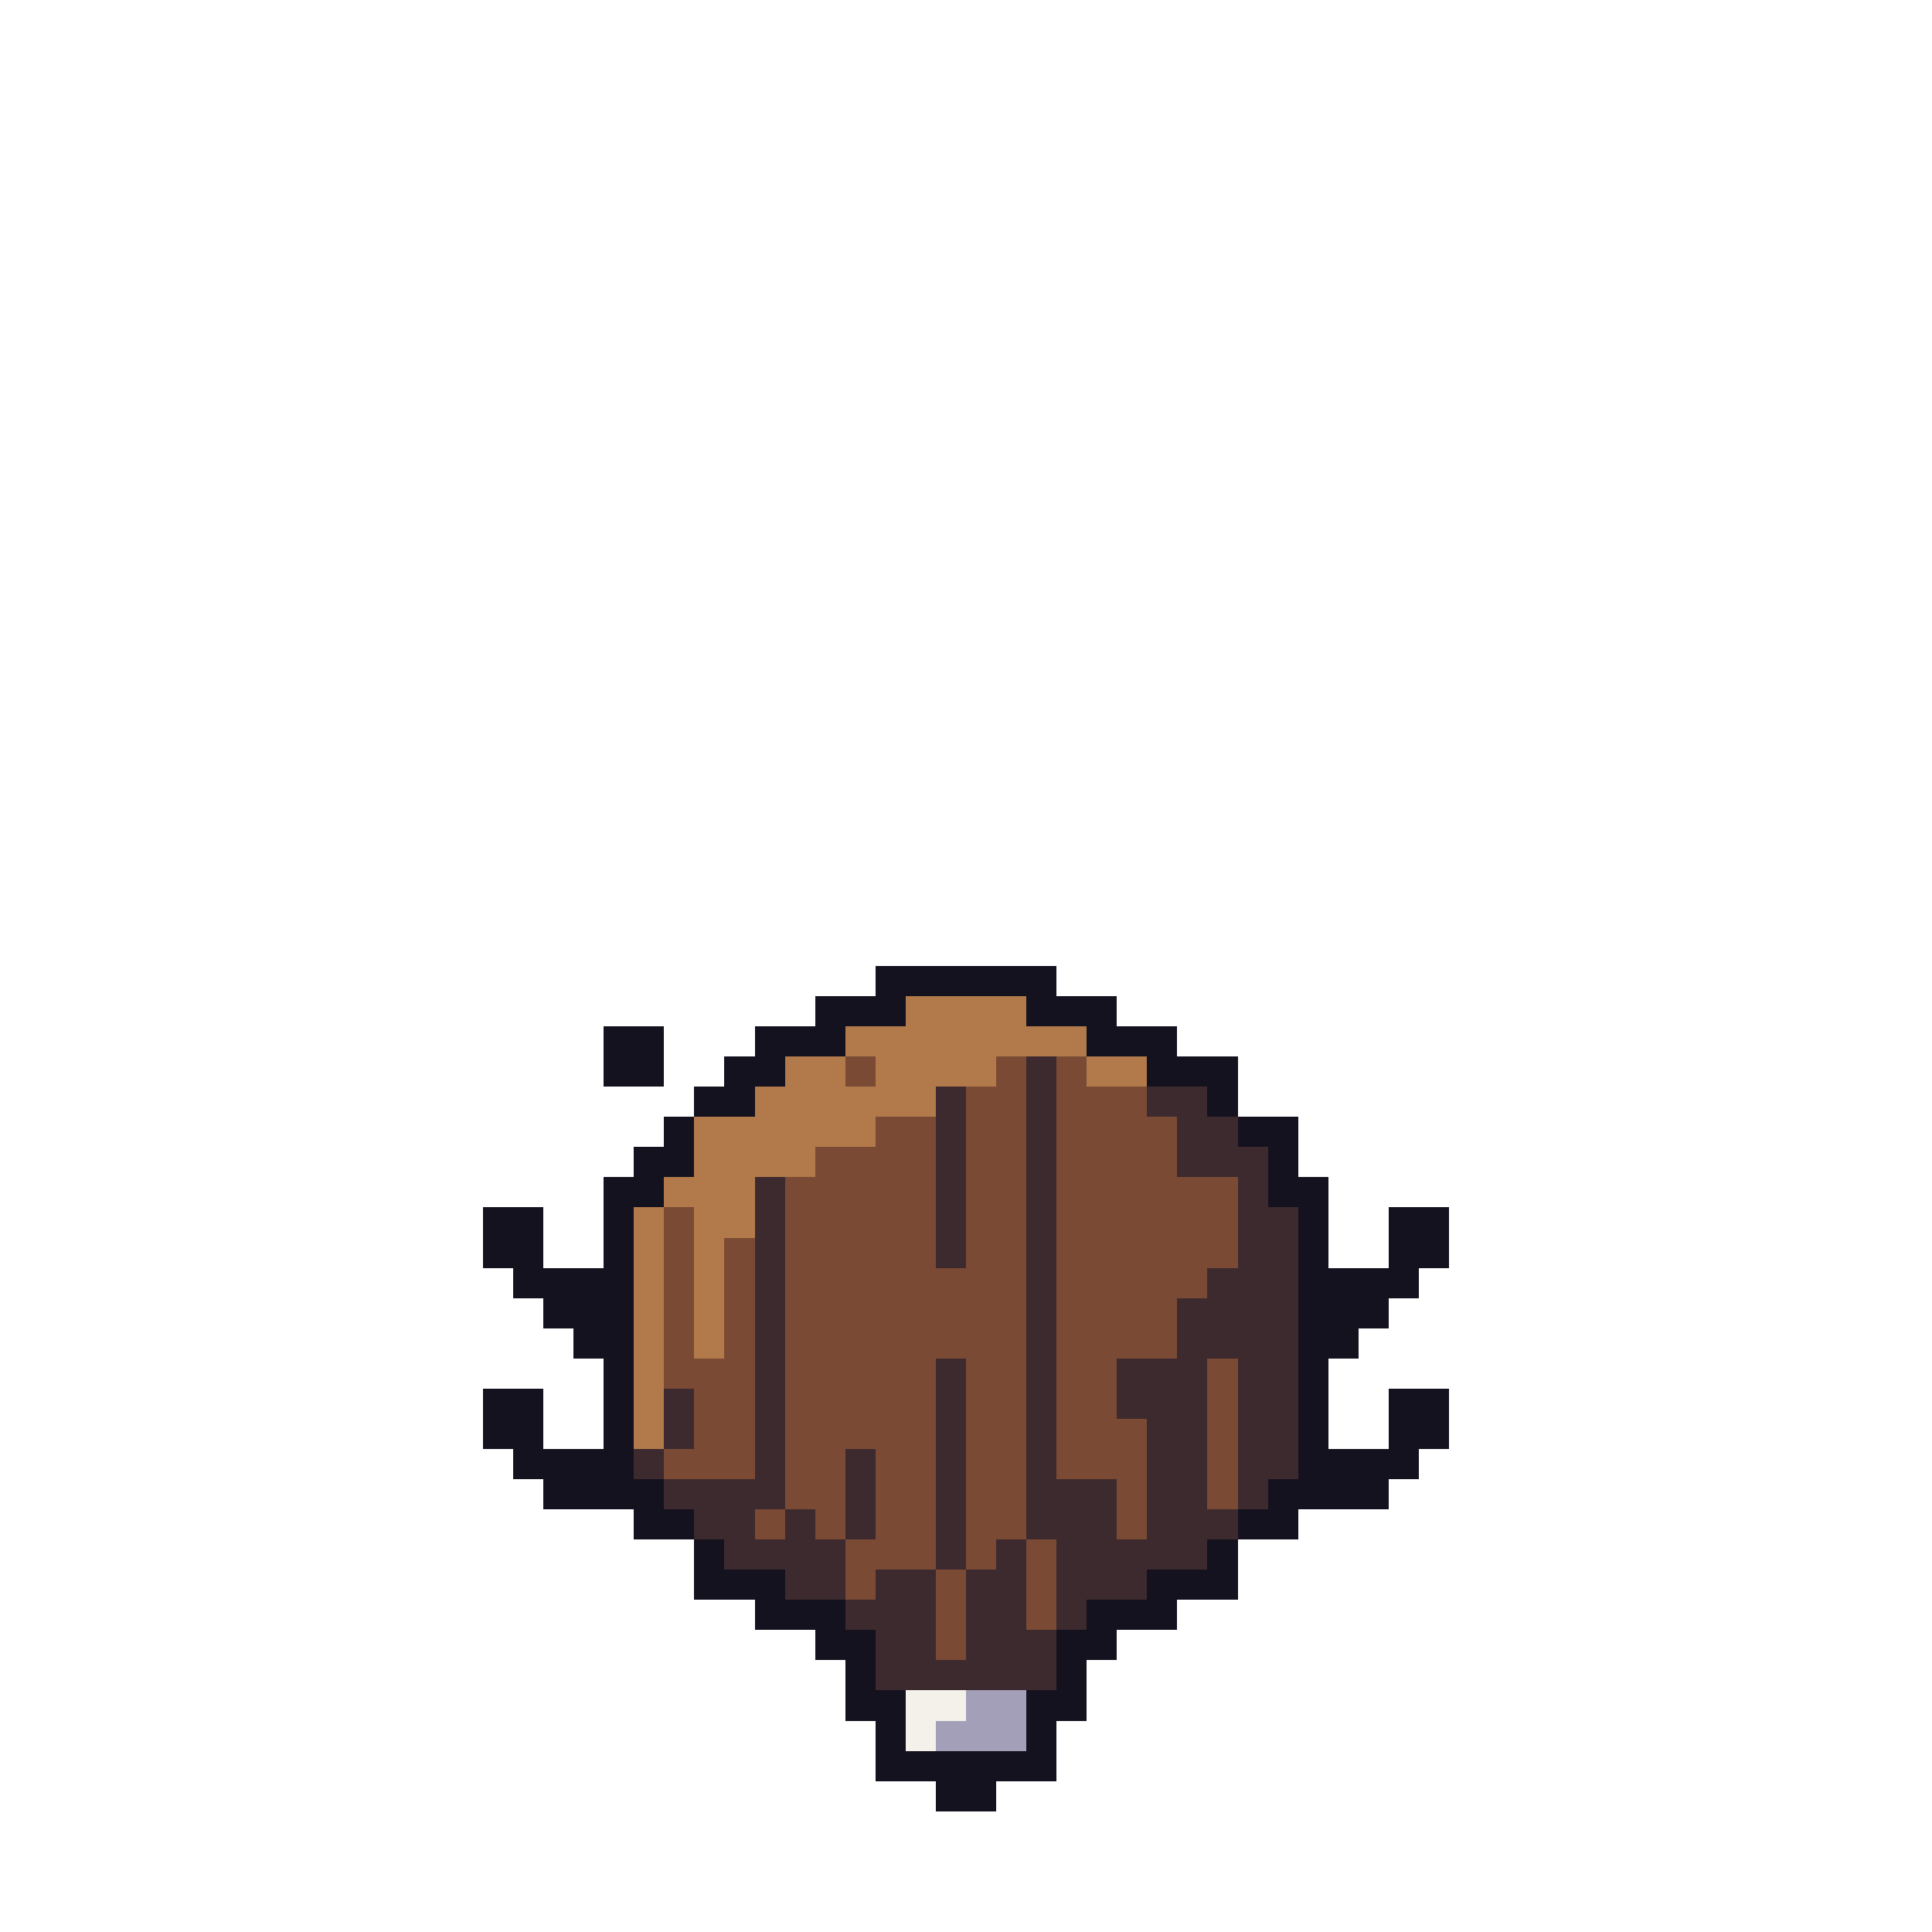
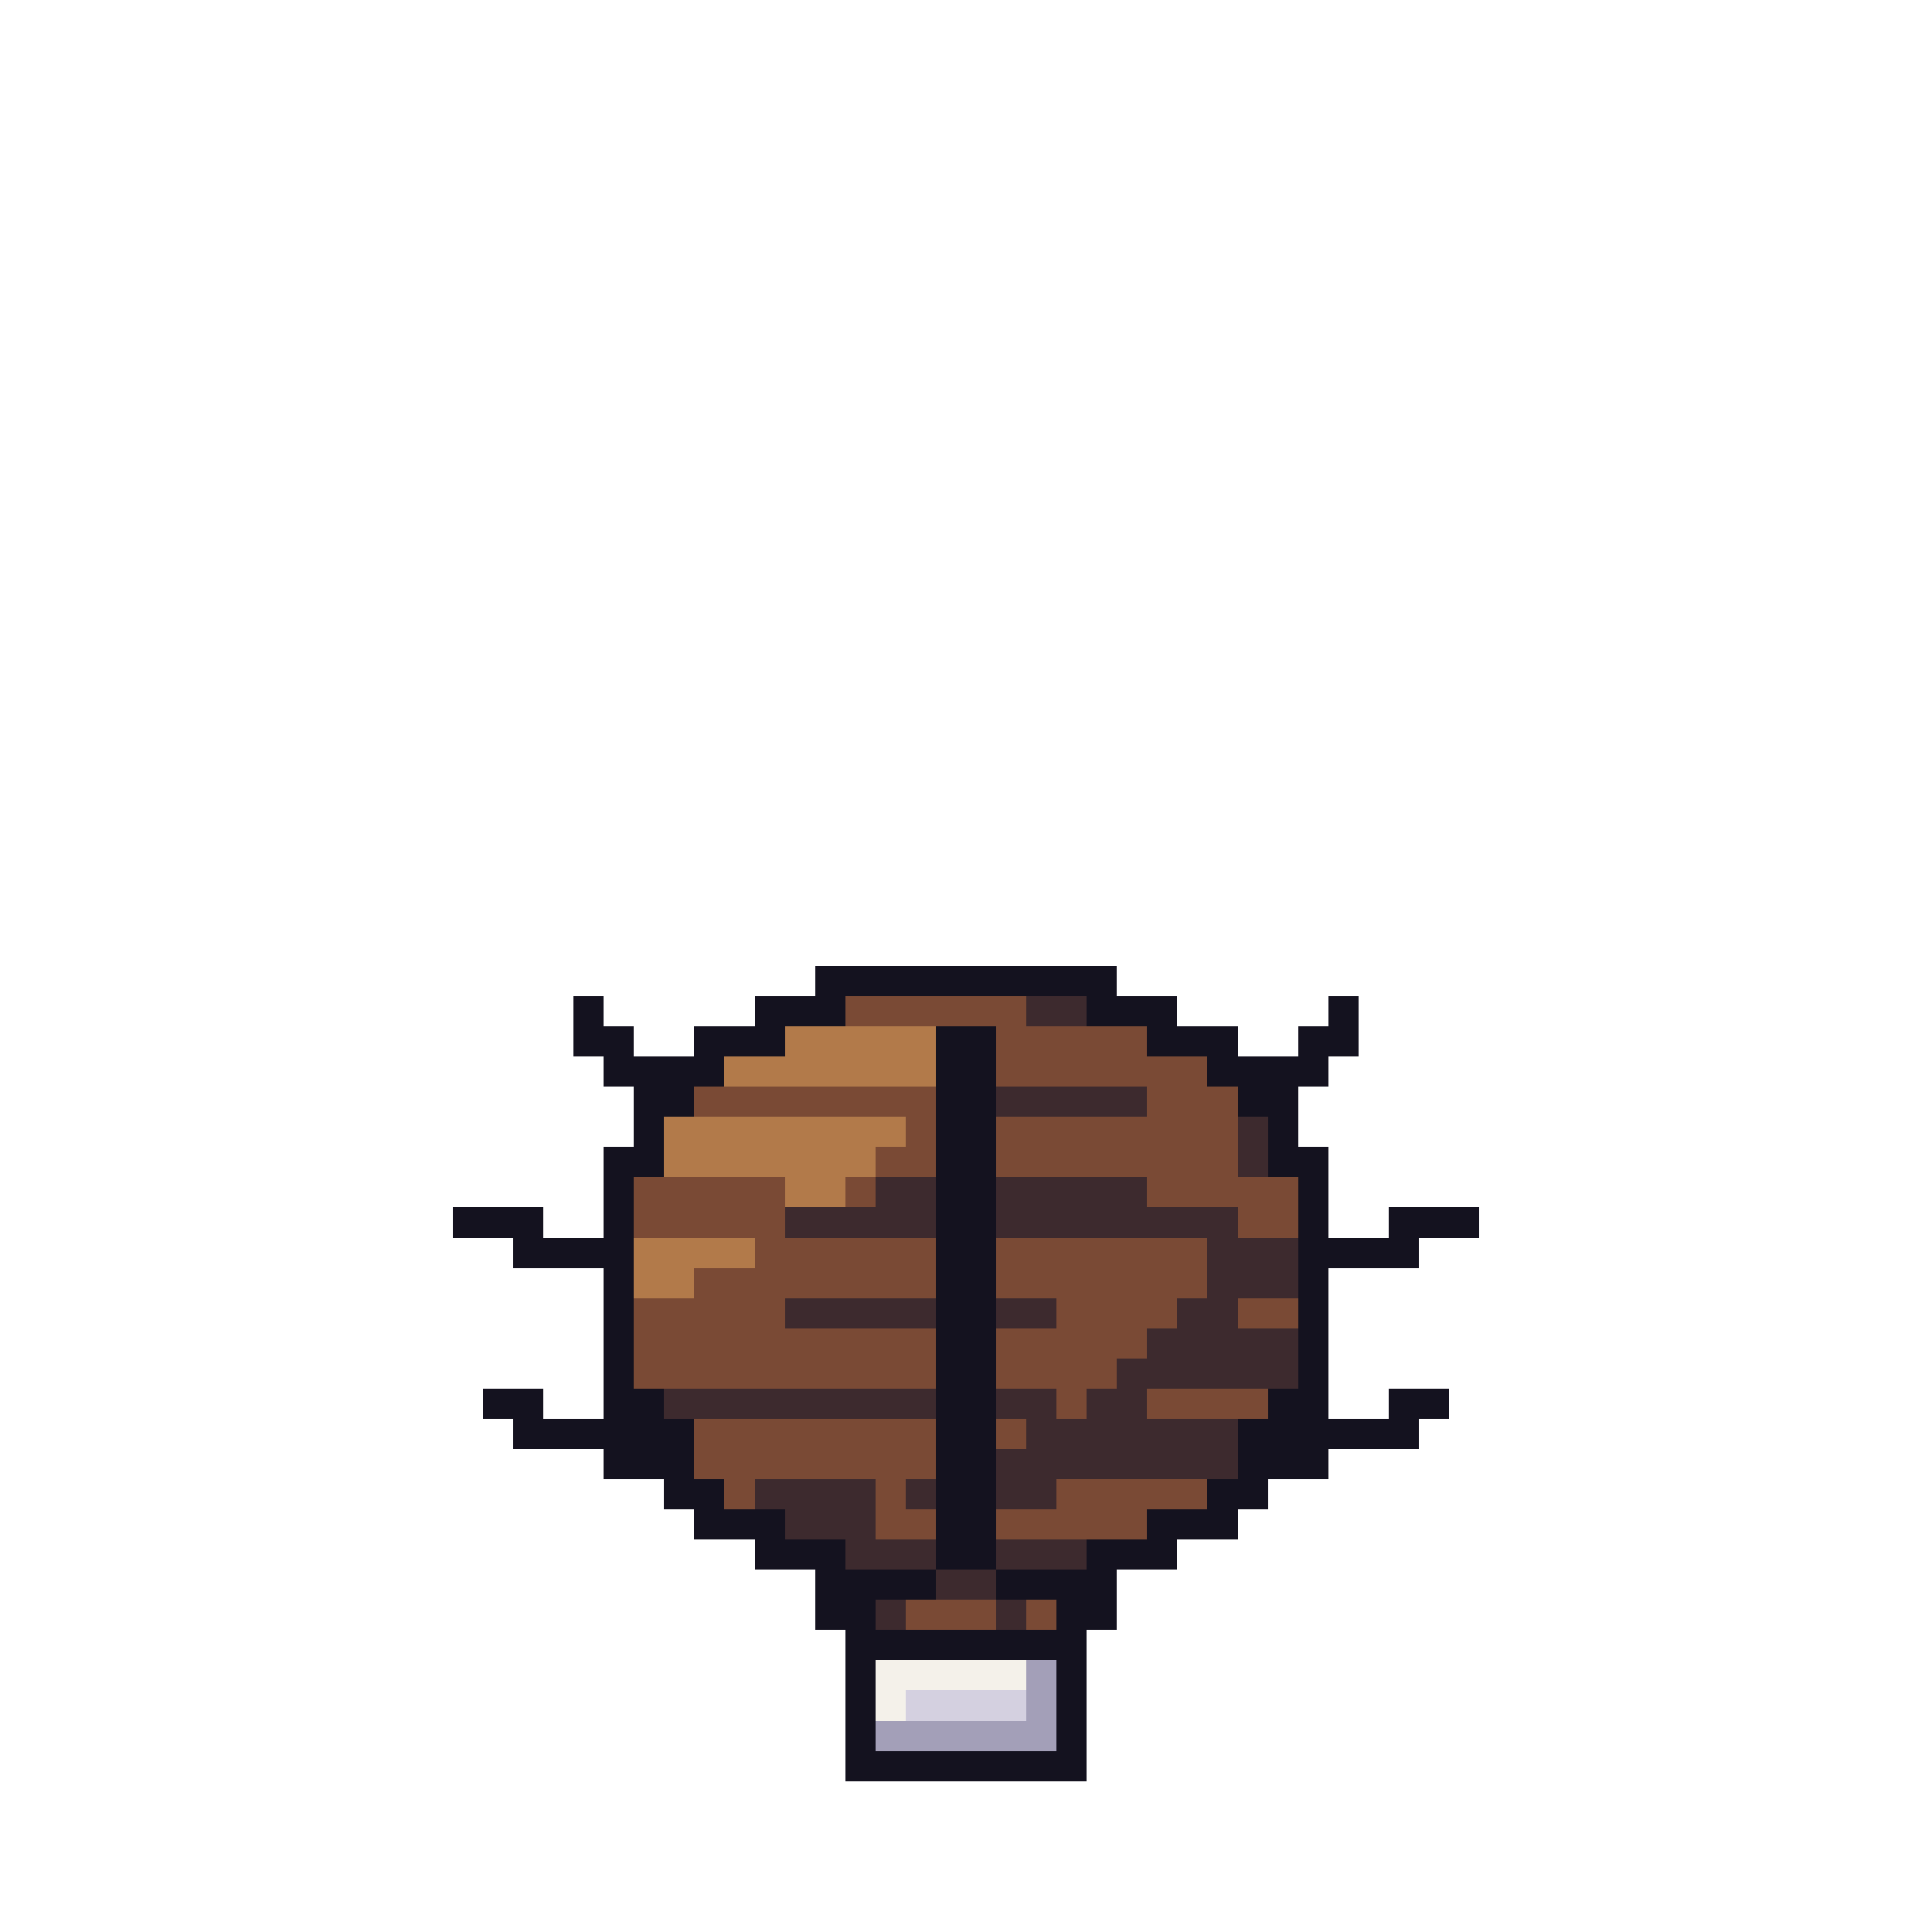
<svg xmlns="http://www.w3.org/2000/svg" width="64" height="64" viewBox="0 0 64 64" shape-rendering="crispEdges">
-   <rect x="29" y="32" width="6" height="1" fill="#14121f" />
-   <rect x="27" y="33" width="3" height="1" fill="#14121f" />
-   <rect x="30" y="33" width="4" height="1" fill="#b27a4a" />
-   <rect x="34" y="33" width="3" height="1" fill="#14121f" />
-   <rect x="20" y="34" width="2" height="1" fill="#14121f" />
-   <rect x="25" y="34" width="3" height="1" fill="#14121f" />
-   <rect x="28" y="34" width="8" height="1" fill="#b27a4a" />
-   <rect x="36" y="34" width="3" height="1" fill="#14121f" />
-   <rect x="20" y="35" width="2" height="1" fill="#14121f" />
-   <rect x="24" y="35" width="2" height="1" fill="#14121f" />
-   <rect x="26" y="35" width="2" height="1" fill="#b27a4a" />
-   <rect x="28" y="35" width="1" height="1" fill="#7a4a35" />
-   <rect x="29" y="35" width="4" height="1" fill="#b27a4a" />
-   <rect x="33" y="35" width="1" height="1" fill="#7a4a35" />
-   <rect x="34" y="35" width="1" height="1" fill="#3d2a2e" />
-   <rect x="35" y="35" width="1" height="1" fill="#7a4a35" />
-   <rect x="36" y="35" width="2" height="1" fill="#b27a4a" />
-   <rect x="38" y="35" width="3" height="1" fill="#14121f" />
-   <rect x="23" y="36" width="2" height="1" fill="#14121f" />
-   <rect x="25" y="36" width="6" height="1" fill="#b27a4a" />
-   <rect x="31" y="36" width="1" height="1" fill="#3d2a2e" />
-   <rect x="32" y="36" width="2" height="1" fill="#7a4a35" />
-   <rect x="34" y="36" width="1" height="1" fill="#3d2a2e" />
-   <rect x="35" y="36" width="3" height="1" fill="#7a4a35" />
-   <rect x="38" y="36" width="2" height="1" fill="#3d2a2e" />
-   <rect x="40" y="36" width="1" height="1" fill="#14121f" />
-   <rect x="22" y="37" width="1" height="1" fill="#14121f" />
-   <rect x="23" y="37" width="6" height="1" fill="#b27a4a" />
-   <rect x="29" y="37" width="2" height="1" fill="#7a4a35" />
-   <rect x="31" y="37" width="1" height="1" fill="#3d2a2e" />
-   <rect x="32" y="37" width="2" height="1" fill="#7a4a35" />
-   <rect x="34" y="37" width="1" height="1" fill="#3d2a2e" />
-   <rect x="35" y="37" width="4" height="1" fill="#7a4a35" />
-   <rect x="39" y="37" width="2" height="1" fill="#3d2a2e" />
-   <rect x="41" y="37" width="2" height="1" fill="#14121f" />
-   <rect x="21" y="38" width="2" height="1" fill="#14121f" />
-   <rect x="23" y="38" width="4" height="1" fill="#b27a4a" />
-   <rect x="27" y="38" width="4" height="1" fill="#7a4a35" />
-   <rect x="31" y="38" width="1" height="1" fill="#3d2a2e" />
-   <rect x="32" y="38" width="2" height="1" fill="#7a4a35" />
-   <rect x="34" y="38" width="1" height="1" fill="#3d2a2e" />
-   <rect x="35" y="38" width="4" height="1" fill="#7a4a35" />
-   <rect x="39" y="38" width="3" height="1" fill="#3d2a2e" />
-   <rect x="42" y="38" width="1" height="1" fill="#14121f" />
-   <rect x="20" y="39" width="2" height="1" fill="#14121f" />
-   <rect x="22" y="39" width="3" height="1" fill="#b27a4a" />
-   <rect x="25" y="39" width="1" height="1" fill="#3d2a2e" />
-   <rect x="26" y="39" width="5" height="1" fill="#7a4a35" />
-   <rect x="31" y="39" width="1" height="1" fill="#3d2a2e" />
-   <rect x="32" y="39" width="2" height="1" fill="#7a4a35" />
-   <rect x="34" y="39" width="1" height="1" fill="#3d2a2e" />
-   <rect x="35" y="39" width="6" height="1" fill="#7a4a35" />
-   <rect x="41" y="39" width="1" height="1" fill="#3d2a2e" />
-   <rect x="42" y="39" width="2" height="1" fill="#14121f" />
-   <rect x="16" y="40" width="2" height="1" fill="#14121f" />
+   <rect x="27" y="32" width="10" height="1" fill="#14121f" />
+   <rect x="19" y="33" width="1" height="1" fill="#14121f" />
+   <rect x="25" y="33" width="3" height="1" fill="#14121f" />
+   <rect x="28" y="33" width="6" height="1" fill="#7a4a35" />
+   <rect x="34" y="33" width="2" height="1" fill="#3d2a2e" />
+   <rect x="36" y="33" width="3" height="1" fill="#14121f" />
+   <rect x="44" y="33" width="1" height="1" fill="#14121f" />
+   <rect x="19" y="34" width="2" height="1" fill="#14121f" />
+   <rect x="23" y="34" width="3" height="1" fill="#14121f" />
+   <rect x="26" y="34" width="5" height="1" fill="#b27a4a" />
+   <rect x="31" y="34" width="2" height="1" fill="#14121f" />
+   <rect x="33" y="34" width="5" height="1" fill="#7a4a35" />
+   <rect x="38" y="34" width="3" height="1" fill="#14121f" />
+   <rect x="43" y="34" width="2" height="1" fill="#14121f" />
+   <rect x="20" y="35" width="4" height="1" fill="#14121f" />
+   <rect x="24" y="35" width="7" height="1" fill="#b27a4a" />
+   <rect x="31" y="35" width="2" height="1" fill="#14121f" />
+   <rect x="33" y="35" width="7" height="1" fill="#7a4a35" />
+   <rect x="40" y="35" width="4" height="1" fill="#14121f" />
+   <rect x="21" y="36" width="2" height="1" fill="#14121f" />
+   <rect x="23" y="36" width="8" height="1" fill="#7a4a35" />
+   <rect x="31" y="36" width="2" height="1" fill="#14121f" />
+   <rect x="33" y="36" width="5" height="1" fill="#3d2a2e" />
+   <rect x="38" y="36" width="3" height="1" fill="#7a4a35" />
+   <rect x="41" y="36" width="2" height="1" fill="#14121f" />
+   <rect x="21" y="37" width="1" height="1" fill="#14121f" />
+   <rect x="22" y="37" width="8" height="1" fill="#b27a4a" />
+   <rect x="30" y="37" width="1" height="1" fill="#7a4a35" />
+   <rect x="31" y="37" width="2" height="1" fill="#14121f" />
+   <rect x="33" y="37" width="8" height="1" fill="#7a4a35" />
+   <rect x="41" y="37" width="1" height="1" fill="#3d2a2e" />
+   <rect x="42" y="37" width="1" height="1" fill="#14121f" />
+   <rect x="20" y="38" width="2" height="1" fill="#14121f" />
+   <rect x="22" y="38" width="7" height="1" fill="#b27a4a" />
+   <rect x="29" y="38" width="2" height="1" fill="#7a4a35" />
+   <rect x="31" y="38" width="2" height="1" fill="#14121f" />
+   <rect x="33" y="38" width="8" height="1" fill="#7a4a35" />
+   <rect x="41" y="38" width="1" height="1" fill="#3d2a2e" />
+   <rect x="42" y="38" width="2" height="1" fill="#14121f" />
+   <rect x="20" y="39" width="1" height="1" fill="#14121f" />
+   <rect x="21" y="39" width="5" height="1" fill="#7a4a35" />
+   <rect x="26" y="39" width="2" height="1" fill="#b27a4a" />
+   <rect x="28" y="39" width="1" height="1" fill="#7a4a35" />
+   <rect x="29" y="39" width="2" height="1" fill="#3d2a2e" />
+   <rect x="31" y="39" width="2" height="1" fill="#14121f" />
+   <rect x="33" y="39" width="5" height="1" fill="#3d2a2e" />
+   <rect x="38" y="39" width="5" height="1" fill="#7a4a35" />
+   <rect x="43" y="39" width="1" height="1" fill="#14121f" />
+   <rect x="15" y="40" width="3" height="1" fill="#14121f" />
  <rect x="20" y="40" width="1" height="1" fill="#14121f" />
-   <rect x="21" y="40" width="1" height="1" fill="#b27a4a" />
-   <rect x="22" y="40" width="1" height="1" fill="#7a4a35" />
-   <rect x="23" y="40" width="2" height="1" fill="#b27a4a" />
-   <rect x="25" y="40" width="1" height="1" fill="#3d2a2e" />
-   <rect x="26" y="40" width="5" height="1" fill="#7a4a35" />
-   <rect x="31" y="40" width="1" height="1" fill="#3d2a2e" />
-   <rect x="32" y="40" width="2" height="1" fill="#7a4a35" />
-   <rect x="34" y="40" width="1" height="1" fill="#3d2a2e" />
-   <rect x="35" y="40" width="6" height="1" fill="#7a4a35" />
-   <rect x="41" y="40" width="2" height="1" fill="#3d2a2e" />
+   <rect x="21" y="40" width="5" height="1" fill="#7a4a35" />
+   <rect x="26" y="40" width="5" height="1" fill="#3d2a2e" />
+   <rect x="31" y="40" width="2" height="1" fill="#14121f" />
+   <rect x="33" y="40" width="8" height="1" fill="#3d2a2e" />
+   <rect x="41" y="40" width="2" height="1" fill="#7a4a35" />
  <rect x="43" y="40" width="1" height="1" fill="#14121f" />
-   <rect x="46" y="40" width="2" height="1" fill="#14121f" />
-   <rect x="16" y="41" width="2" height="1" fill="#14121f" />
-   <rect x="20" y="41" width="1" height="1" fill="#14121f" />
-   <rect x="21" y="41" width="1" height="1" fill="#b27a4a" />
-   <rect x="22" y="41" width="1" height="1" fill="#7a4a35" />
-   <rect x="23" y="41" width="1" height="1" fill="#b27a4a" />
-   <rect x="24" y="41" width="1" height="1" fill="#7a4a35" />
-   <rect x="25" y="41" width="1" height="1" fill="#3d2a2e" />
-   <rect x="26" y="41" width="5" height="1" fill="#7a4a35" />
-   <rect x="31" y="41" width="1" height="1" fill="#3d2a2e" />
-   <rect x="32" y="41" width="2" height="1" fill="#7a4a35" />
-   <rect x="34" y="41" width="1" height="1" fill="#3d2a2e" />
-   <rect x="35" y="41" width="6" height="1" fill="#7a4a35" />
-   <rect x="41" y="41" width="2" height="1" fill="#3d2a2e" />
-   <rect x="43" y="41" width="1" height="1" fill="#14121f" />
-   <rect x="46" y="41" width="2" height="1" fill="#14121f" />
-   <rect x="17" y="42" width="4" height="1" fill="#14121f" />
-   <rect x="21" y="42" width="1" height="1" fill="#b27a4a" />
-   <rect x="22" y="42" width="1" height="1" fill="#7a4a35" />
-   <rect x="23" y="42" width="1" height="1" fill="#b27a4a" />
-   <rect x="24" y="42" width="1" height="1" fill="#7a4a35" />
-   <rect x="25" y="42" width="1" height="1" fill="#3d2a2e" />
-   <rect x="26" y="42" width="8" height="1" fill="#7a4a35" />
-   <rect x="34" y="42" width="1" height="1" fill="#3d2a2e" />
-   <rect x="35" y="42" width="5" height="1" fill="#7a4a35" />
+   <rect x="46" y="40" width="3" height="1" fill="#14121f" />
+   <rect x="17" y="41" width="4" height="1" fill="#14121f" />
+   <rect x="21" y="41" width="4" height="1" fill="#b27a4a" />
+   <rect x="25" y="41" width="6" height="1" fill="#7a4a35" />
+   <rect x="31" y="41" width="2" height="1" fill="#14121f" />
+   <rect x="33" y="41" width="7" height="1" fill="#7a4a35" />
+   <rect x="40" y="41" width="3" height="1" fill="#3d2a2e" />
+   <rect x="43" y="41" width="4" height="1" fill="#14121f" />
+   <rect x="20" y="42" width="1" height="1" fill="#14121f" />
+   <rect x="21" y="42" width="2" height="1" fill="#b27a4a" />
+   <rect x="23" y="42" width="8" height="1" fill="#7a4a35" />
+   <rect x="31" y="42" width="2" height="1" fill="#14121f" />
+   <rect x="33" y="42" width="7" height="1" fill="#7a4a35" />
  <rect x="40" y="42" width="3" height="1" fill="#3d2a2e" />
-   <rect x="43" y="42" width="4" height="1" fill="#14121f" />
-   <rect x="18" y="43" width="3" height="1" fill="#14121f" />
-   <rect x="21" y="43" width="1" height="1" fill="#b27a4a" />
-   <rect x="22" y="43" width="1" height="1" fill="#7a4a35" />
-   <rect x="23" y="43" width="1" height="1" fill="#b27a4a" />
-   <rect x="24" y="43" width="1" height="1" fill="#7a4a35" />
-   <rect x="25" y="43" width="1" height="1" fill="#3d2a2e" />
-   <rect x="26" y="43" width="8" height="1" fill="#7a4a35" />
-   <rect x="34" y="43" width="1" height="1" fill="#3d2a2e" />
+   <rect x="43" y="42" width="1" height="1" fill="#14121f" />
+   <rect x="20" y="43" width="1" height="1" fill="#14121f" />
+   <rect x="21" y="43" width="5" height="1" fill="#7a4a35" />
+   <rect x="26" y="43" width="5" height="1" fill="#3d2a2e" />
+   <rect x="31" y="43" width="2" height="1" fill="#14121f" />
+   <rect x="33" y="43" width="2" height="1" fill="#3d2a2e" />
  <rect x="35" y="43" width="4" height="1" fill="#7a4a35" />
-   <rect x="39" y="43" width="4" height="1" fill="#3d2a2e" />
-   <rect x="43" y="43" width="3" height="1" fill="#14121f" />
-   <rect x="19" y="44" width="2" height="1" fill="#14121f" />
-   <rect x="21" y="44" width="1" height="1" fill="#b27a4a" />
-   <rect x="22" y="44" width="1" height="1" fill="#7a4a35" />
-   <rect x="23" y="44" width="1" height="1" fill="#b27a4a" />
-   <rect x="24" y="44" width="1" height="1" fill="#7a4a35" />
-   <rect x="25" y="44" width="1" height="1" fill="#3d2a2e" />
-   <rect x="26" y="44" width="8" height="1" fill="#7a4a35" />
-   <rect x="34" y="44" width="1" height="1" fill="#3d2a2e" />
-   <rect x="35" y="44" width="4" height="1" fill="#7a4a35" />
-   <rect x="39" y="44" width="4" height="1" fill="#3d2a2e" />
-   <rect x="43" y="44" width="2" height="1" fill="#14121f" />
+   <rect x="39" y="43" width="2" height="1" fill="#3d2a2e" />
+   <rect x="41" y="43" width="2" height="1" fill="#7a4a35" />
+   <rect x="43" y="43" width="1" height="1" fill="#14121f" />
+   <rect x="20" y="44" width="1" height="1" fill="#14121f" />
+   <rect x="21" y="44" width="10" height="1" fill="#7a4a35" />
+   <rect x="31" y="44" width="2" height="1" fill="#14121f" />
+   <rect x="33" y="44" width="5" height="1" fill="#7a4a35" />
+   <rect x="38" y="44" width="5" height="1" fill="#3d2a2e" />
+   <rect x="43" y="44" width="1" height="1" fill="#14121f" />
  <rect x="20" y="45" width="1" height="1" fill="#14121f" />
-   <rect x="21" y="45" width="1" height="1" fill="#b27a4a" />
-   <rect x="22" y="45" width="3" height="1" fill="#7a4a35" />
-   <rect x="25" y="45" width="1" height="1" fill="#3d2a2e" />
-   <rect x="26" y="45" width="5" height="1" fill="#7a4a35" />
-   <rect x="31" y="45" width="1" height="1" fill="#3d2a2e" />
-   <rect x="32" y="45" width="2" height="1" fill="#7a4a35" />
-   <rect x="34" y="45" width="1" height="1" fill="#3d2a2e" />
-   <rect x="35" y="45" width="2" height="1" fill="#7a4a35" />
-   <rect x="37" y="45" width="3" height="1" fill="#3d2a2e" />
-   <rect x="40" y="45" width="1" height="1" fill="#7a4a35" />
-   <rect x="41" y="45" width="2" height="1" fill="#3d2a2e" />
+   <rect x="21" y="45" width="10" height="1" fill="#7a4a35" />
+   <rect x="31" y="45" width="2" height="1" fill="#14121f" />
+   <rect x="33" y="45" width="4" height="1" fill="#7a4a35" />
+   <rect x="37" y="45" width="6" height="1" fill="#3d2a2e" />
  <rect x="43" y="45" width="1" height="1" fill="#14121f" />
  <rect x="16" y="46" width="2" height="1" fill="#14121f" />
-   <rect x="20" y="46" width="1" height="1" fill="#14121f" />
-   <rect x="21" y="46" width="1" height="1" fill="#b27a4a" />
-   <rect x="22" y="46" width="1" height="1" fill="#3d2a2e" />
-   <rect x="23" y="46" width="2" height="1" fill="#7a4a35" />
-   <rect x="25" y="46" width="1" height="1" fill="#3d2a2e" />
-   <rect x="26" y="46" width="5" height="1" fill="#7a4a35" />
-   <rect x="31" y="46" width="1" height="1" fill="#3d2a2e" />
-   <rect x="32" y="46" width="2" height="1" fill="#7a4a35" />
-   <rect x="34" y="46" width="1" height="1" fill="#3d2a2e" />
-   <rect x="35" y="46" width="2" height="1" fill="#7a4a35" />
-   <rect x="37" y="46" width="3" height="1" fill="#3d2a2e" />
-   <rect x="40" y="46" width="1" height="1" fill="#7a4a35" />
-   <rect x="41" y="46" width="2" height="1" fill="#3d2a2e" />
-   <rect x="43" y="46" width="1" height="1" fill="#14121f" />
+   <rect x="20" y="46" width="2" height="1" fill="#14121f" />
+   <rect x="22" y="46" width="9" height="1" fill="#3d2a2e" />
+   <rect x="31" y="46" width="2" height="1" fill="#14121f" />
+   <rect x="33" y="46" width="2" height="1" fill="#3d2a2e" />
+   <rect x="35" y="46" width="1" height="1" fill="#7a4a35" />
+   <rect x="36" y="46" width="2" height="1" fill="#3d2a2e" />
+   <rect x="38" y="46" width="4" height="1" fill="#7a4a35" />
+   <rect x="42" y="46" width="2" height="1" fill="#14121f" />
  <rect x="46" y="46" width="2" height="1" fill="#14121f" />
-   <rect x="16" y="47" width="2" height="1" fill="#14121f" />
-   <rect x="20" y="47" width="1" height="1" fill="#14121f" />
-   <rect x="21" y="47" width="1" height="1" fill="#b27a4a" />
-   <rect x="22" y="47" width="1" height="1" fill="#3d2a2e" />
-   <rect x="23" y="47" width="2" height="1" fill="#7a4a35" />
-   <rect x="25" y="47" width="1" height="1" fill="#3d2a2e" />
-   <rect x="26" y="47" width="5" height="1" fill="#7a4a35" />
-   <rect x="31" y="47" width="1" height="1" fill="#3d2a2e" />
-   <rect x="32" y="47" width="2" height="1" fill="#7a4a35" />
-   <rect x="34" y="47" width="1" height="1" fill="#3d2a2e" />
-   <rect x="35" y="47" width="3" height="1" fill="#7a4a35" />
-   <rect x="38" y="47" width="2" height="1" fill="#3d2a2e" />
-   <rect x="40" y="47" width="1" height="1" fill="#7a4a35" />
-   <rect x="41" y="47" width="2" height="1" fill="#3d2a2e" />
-   <rect x="43" y="47" width="1" height="1" fill="#14121f" />
-   <rect x="46" y="47" width="2" height="1" fill="#14121f" />
-   <rect x="17" y="48" width="4" height="1" fill="#14121f" />
-   <rect x="21" y="48" width="1" height="1" fill="#3d2a2e" />
-   <rect x="22" y="48" width="3" height="1" fill="#7a4a35" />
-   <rect x="25" y="48" width="1" height="1" fill="#3d2a2e" />
-   <rect x="26" y="48" width="2" height="1" fill="#7a4a35" />
-   <rect x="28" y="48" width="1" height="1" fill="#3d2a2e" />
-   <rect x="29" y="48" width="2" height="1" fill="#7a4a35" />
-   <rect x="31" y="48" width="1" height="1" fill="#3d2a2e" />
-   <rect x="32" y="48" width="2" height="1" fill="#7a4a35" />
-   <rect x="34" y="48" width="1" height="1" fill="#3d2a2e" />
-   <rect x="35" y="48" width="3" height="1" fill="#7a4a35" />
-   <rect x="38" y="48" width="2" height="1" fill="#3d2a2e" />
-   <rect x="40" y="48" width="1" height="1" fill="#7a4a35" />
-   <rect x="41" y="48" width="2" height="1" fill="#3d2a2e" />
-   <rect x="43" y="48" width="4" height="1" fill="#14121f" />
-   <rect x="18" y="49" width="4" height="1" fill="#14121f" />
-   <rect x="22" y="49" width="4" height="1" fill="#3d2a2e" />
-   <rect x="26" y="49" width="2" height="1" fill="#7a4a35" />
-   <rect x="28" y="49" width="1" height="1" fill="#3d2a2e" />
-   <rect x="29" y="49" width="2" height="1" fill="#7a4a35" />
-   <rect x="31" y="49" width="1" height="1" fill="#3d2a2e" />
-   <rect x="32" y="49" width="2" height="1" fill="#7a4a35" />
-   <rect x="34" y="49" width="3" height="1" fill="#3d2a2e" />
-   <rect x="37" y="49" width="1" height="1" fill="#7a4a35" />
-   <rect x="38" y="49" width="2" height="1" fill="#3d2a2e" />
-   <rect x="40" y="49" width="1" height="1" fill="#7a4a35" />
-   <rect x="41" y="49" width="1" height="1" fill="#3d2a2e" />
-   <rect x="42" y="49" width="4" height="1" fill="#14121f" />
-   <rect x="21" y="50" width="2" height="1" fill="#14121f" />
-   <rect x="23" y="50" width="2" height="1" fill="#3d2a2e" />
-   <rect x="25" y="50" width="1" height="1" fill="#7a4a35" />
-   <rect x="26" y="50" width="1" height="1" fill="#3d2a2e" />
-   <rect x="27" y="50" width="1" height="1" fill="#7a4a35" />
-   <rect x="28" y="50" width="1" height="1" fill="#3d2a2e" />
+   <rect x="17" y="47" width="6" height="1" fill="#14121f" />
+   <rect x="23" y="47" width="8" height="1" fill="#7a4a35" />
+   <rect x="31" y="47" width="2" height="1" fill="#14121f" />
+   <rect x="33" y="47" width="1" height="1" fill="#7a4a35" />
+   <rect x="34" y="47" width="7" height="1" fill="#3d2a2e" />
+   <rect x="41" y="47" width="6" height="1" fill="#14121f" />
+   <rect x="20" y="48" width="3" height="1" fill="#14121f" />
+   <rect x="23" y="48" width="8" height="1" fill="#7a4a35" />
+   <rect x="31" y="48" width="2" height="1" fill="#14121f" />
+   <rect x="33" y="48" width="8" height="1" fill="#3d2a2e" />
+   <rect x="41" y="48" width="3" height="1" fill="#14121f" />
+   <rect x="22" y="49" width="2" height="1" fill="#14121f" />
+   <rect x="24" y="49" width="1" height="1" fill="#7a4a35" />
+   <rect x="25" y="49" width="4" height="1" fill="#3d2a2e" />
+   <rect x="29" y="49" width="1" height="1" fill="#7a4a35" />
+   <rect x="30" y="49" width="1" height="1" fill="#3d2a2e" />
+   <rect x="31" y="49" width="2" height="1" fill="#14121f" />
+   <rect x="33" y="49" width="2" height="1" fill="#3d2a2e" />
+   <rect x="35" y="49" width="5" height="1" fill="#7a4a35" />
+   <rect x="40" y="49" width="2" height="1" fill="#14121f" />
+   <rect x="23" y="50" width="3" height="1" fill="#14121f" />
+   <rect x="26" y="50" width="3" height="1" fill="#3d2a2e" />
  <rect x="29" y="50" width="2" height="1" fill="#7a4a35" />
-   <rect x="31" y="50" width="1" height="1" fill="#3d2a2e" />
-   <rect x="32" y="50" width="2" height="1" fill="#7a4a35" />
-   <rect x="34" y="50" width="3" height="1" fill="#3d2a2e" />
-   <rect x="37" y="50" width="1" height="1" fill="#7a4a35" />
-   <rect x="38" y="50" width="3" height="1" fill="#3d2a2e" />
-   <rect x="41" y="50" width="2" height="1" fill="#14121f" />
-   <rect x="23" y="51" width="1" height="1" fill="#14121f" />
-   <rect x="24" y="51" width="4" height="1" fill="#3d2a2e" />
-   <rect x="28" y="51" width="3" height="1" fill="#7a4a35" />
-   <rect x="31" y="51" width="1" height="1" fill="#3d2a2e" />
-   <rect x="32" y="51" width="1" height="1" fill="#7a4a35" />
-   <rect x="33" y="51" width="1" height="1" fill="#3d2a2e" />
-   <rect x="34" y="51" width="1" height="1" fill="#7a4a35" />
-   <rect x="35" y="51" width="5" height="1" fill="#3d2a2e" />
-   <rect x="40" y="51" width="1" height="1" fill="#14121f" />
-   <rect x="23" y="52" width="3" height="1" fill="#14121f" />
-   <rect x="26" y="52" width="2" height="1" fill="#3d2a2e" />
-   <rect x="28" y="52" width="1" height="1" fill="#7a4a35" />
-   <rect x="29" y="52" width="2" height="1" fill="#3d2a2e" />
-   <rect x="31" y="52" width="1" height="1" fill="#7a4a35" />
-   <rect x="32" y="52" width="2" height="1" fill="#3d2a2e" />
-   <rect x="34" y="52" width="1" height="1" fill="#7a4a35" />
-   <rect x="35" y="52" width="3" height="1" fill="#3d2a2e" />
-   <rect x="38" y="52" width="3" height="1" fill="#14121f" />
-   <rect x="25" y="53" width="3" height="1" fill="#14121f" />
-   <rect x="28" y="53" width="3" height="1" fill="#3d2a2e" />
-   <rect x="31" y="53" width="1" height="1" fill="#7a4a35" />
-   <rect x="32" y="53" width="2" height="1" fill="#3d2a2e" />
+   <rect x="31" y="50" width="2" height="1" fill="#14121f" />
+   <rect x="33" y="50" width="5" height="1" fill="#7a4a35" />
+   <rect x="38" y="50" width="3" height="1" fill="#14121f" />
+   <rect x="25" y="51" width="3" height="1" fill="#14121f" />
+   <rect x="28" y="51" width="3" height="1" fill="#3d2a2e" />
+   <rect x="31" y="51" width="2" height="1" fill="#14121f" />
+   <rect x="33" y="51" width="3" height="1" fill="#3d2a2e" />
+   <rect x="36" y="51" width="3" height="1" fill="#14121f" />
+   <rect x="27" y="52" width="4" height="1" fill="#14121f" />
+   <rect x="31" y="52" width="2" height="1" fill="#3d2a2e" />
+   <rect x="33" y="52" width="4" height="1" fill="#14121f" />
+   <rect x="27" y="53" width="2" height="1" fill="#14121f" />
+   <rect x="29" y="53" width="1" height="1" fill="#3d2a2e" />
+   <rect x="30" y="53" width="3" height="1" fill="#7a4a35" />
+   <rect x="33" y="53" width="1" height="1" fill="#3d2a2e" />
  <rect x="34" y="53" width="1" height="1" fill="#7a4a35" />
-   <rect x="35" y="53" width="1" height="1" fill="#3d2a2e" />
-   <rect x="36" y="53" width="3" height="1" fill="#14121f" />
-   <rect x="27" y="54" width="2" height="1" fill="#14121f" />
-   <rect x="29" y="54" width="2" height="1" fill="#3d2a2e" />
-   <rect x="31" y="54" width="1" height="1" fill="#7a4a35" />
-   <rect x="32" y="54" width="3" height="1" fill="#3d2a2e" />
-   <rect x="35" y="54" width="2" height="1" fill="#14121f" />
+   <rect x="35" y="53" width="2" height="1" fill="#14121f" />
+   <rect x="28" y="54" width="8" height="1" fill="#14121f" />
  <rect x="28" y="55" width="1" height="1" fill="#14121f" />
-   <rect x="29" y="55" width="6" height="1" fill="#3d2a2e" />
+   <rect x="29" y="55" width="5" height="1" fill="#f4f1ea" />
+   <rect x="34" y="55" width="1" height="1" fill="#a39fb8" />
  <rect x="35" y="55" width="1" height="1" fill="#14121f" />
-   <rect x="28" y="56" width="2" height="1" fill="#14121f" />
-   <rect x="30" y="56" width="2" height="1" fill="#f4f1ea" />
-   <rect x="32" y="56" width="2" height="1" fill="#a39fb8" />
-   <rect x="34" y="56" width="2" height="1" fill="#14121f" />
-   <rect x="29" y="57" width="1" height="1" fill="#14121f" />
-   <rect x="30" y="57" width="1" height="1" fill="#f4f1ea" />
-   <rect x="31" y="57" width="3" height="1" fill="#a39fb8" />
-   <rect x="34" y="57" width="1" height="1" fill="#14121f" />
-   <rect x="29" y="58" width="6" height="1" fill="#14121f" />
-   <rect x="31" y="59" width="2" height="1" fill="#14121f" />
+   <rect x="28" y="56" width="1" height="1" fill="#14121f" />
+   <rect x="29" y="56" width="1" height="1" fill="#f4f1ea" />
+   <rect x="30" y="56" width="4" height="1" fill="#d4d0e0" />
+   <rect x="34" y="56" width="1" height="1" fill="#a39fb8" />
+   <rect x="35" y="56" width="1" height="1" fill="#14121f" />
+   <rect x="28" y="57" width="1" height="1" fill="#14121f" />
+   <rect x="29" y="57" width="6" height="1" fill="#a39fb8" />
+   <rect x="35" y="57" width="1" height="1" fill="#14121f" />
+   <rect x="28" y="58" width="8" height="1" fill="#14121f" />
</svg>
